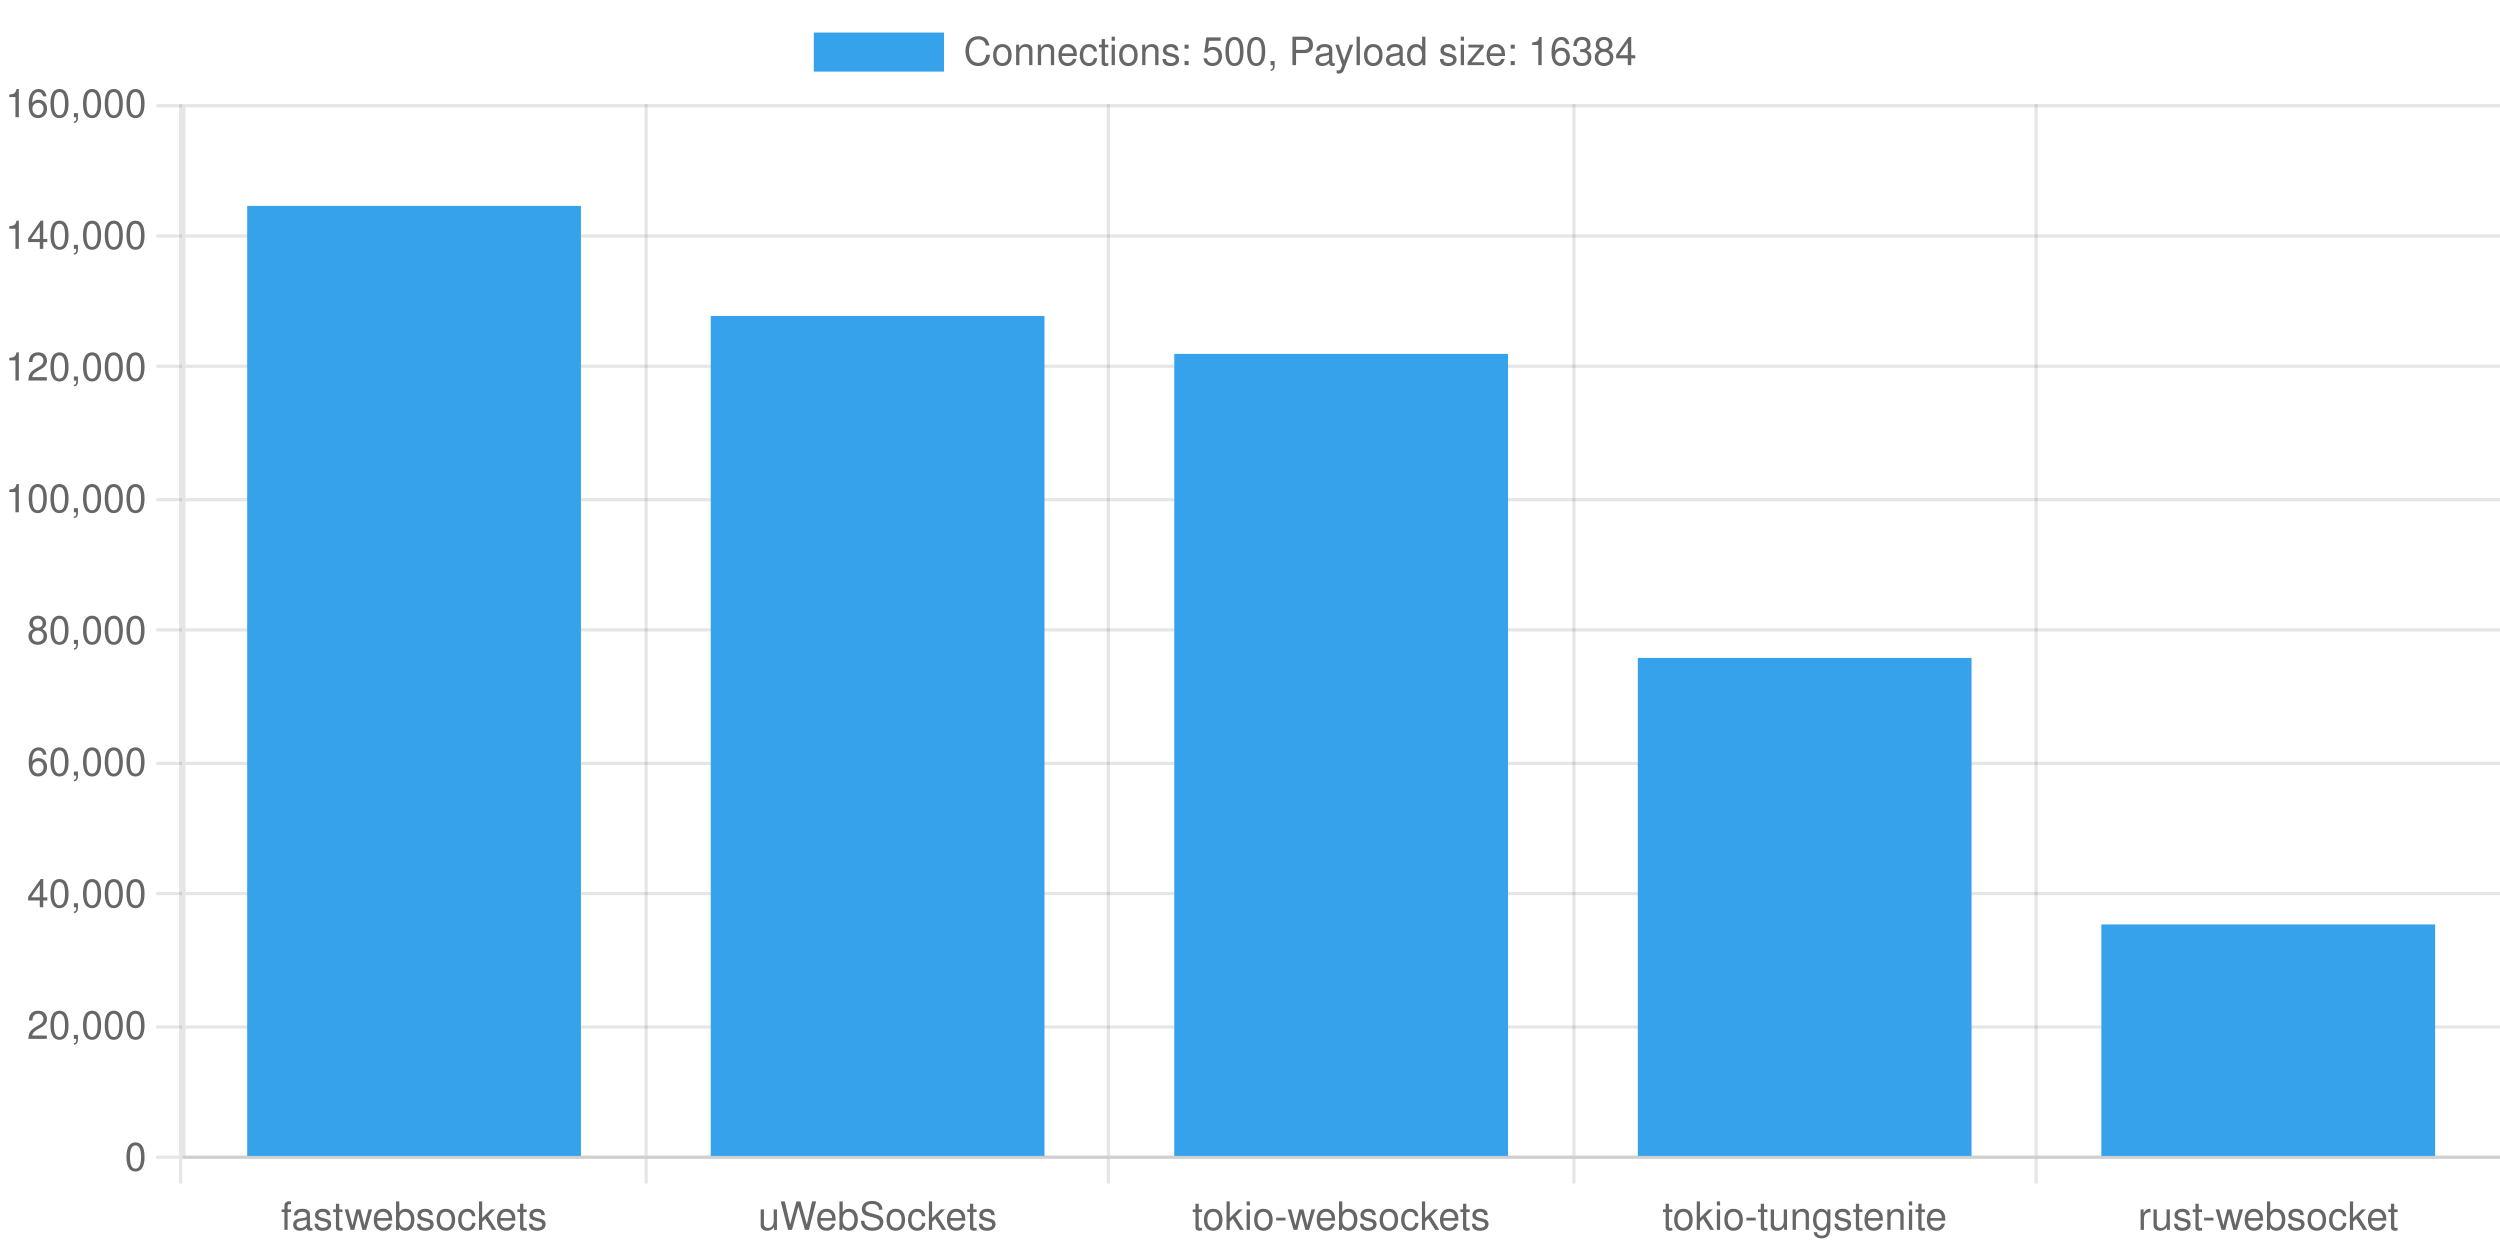
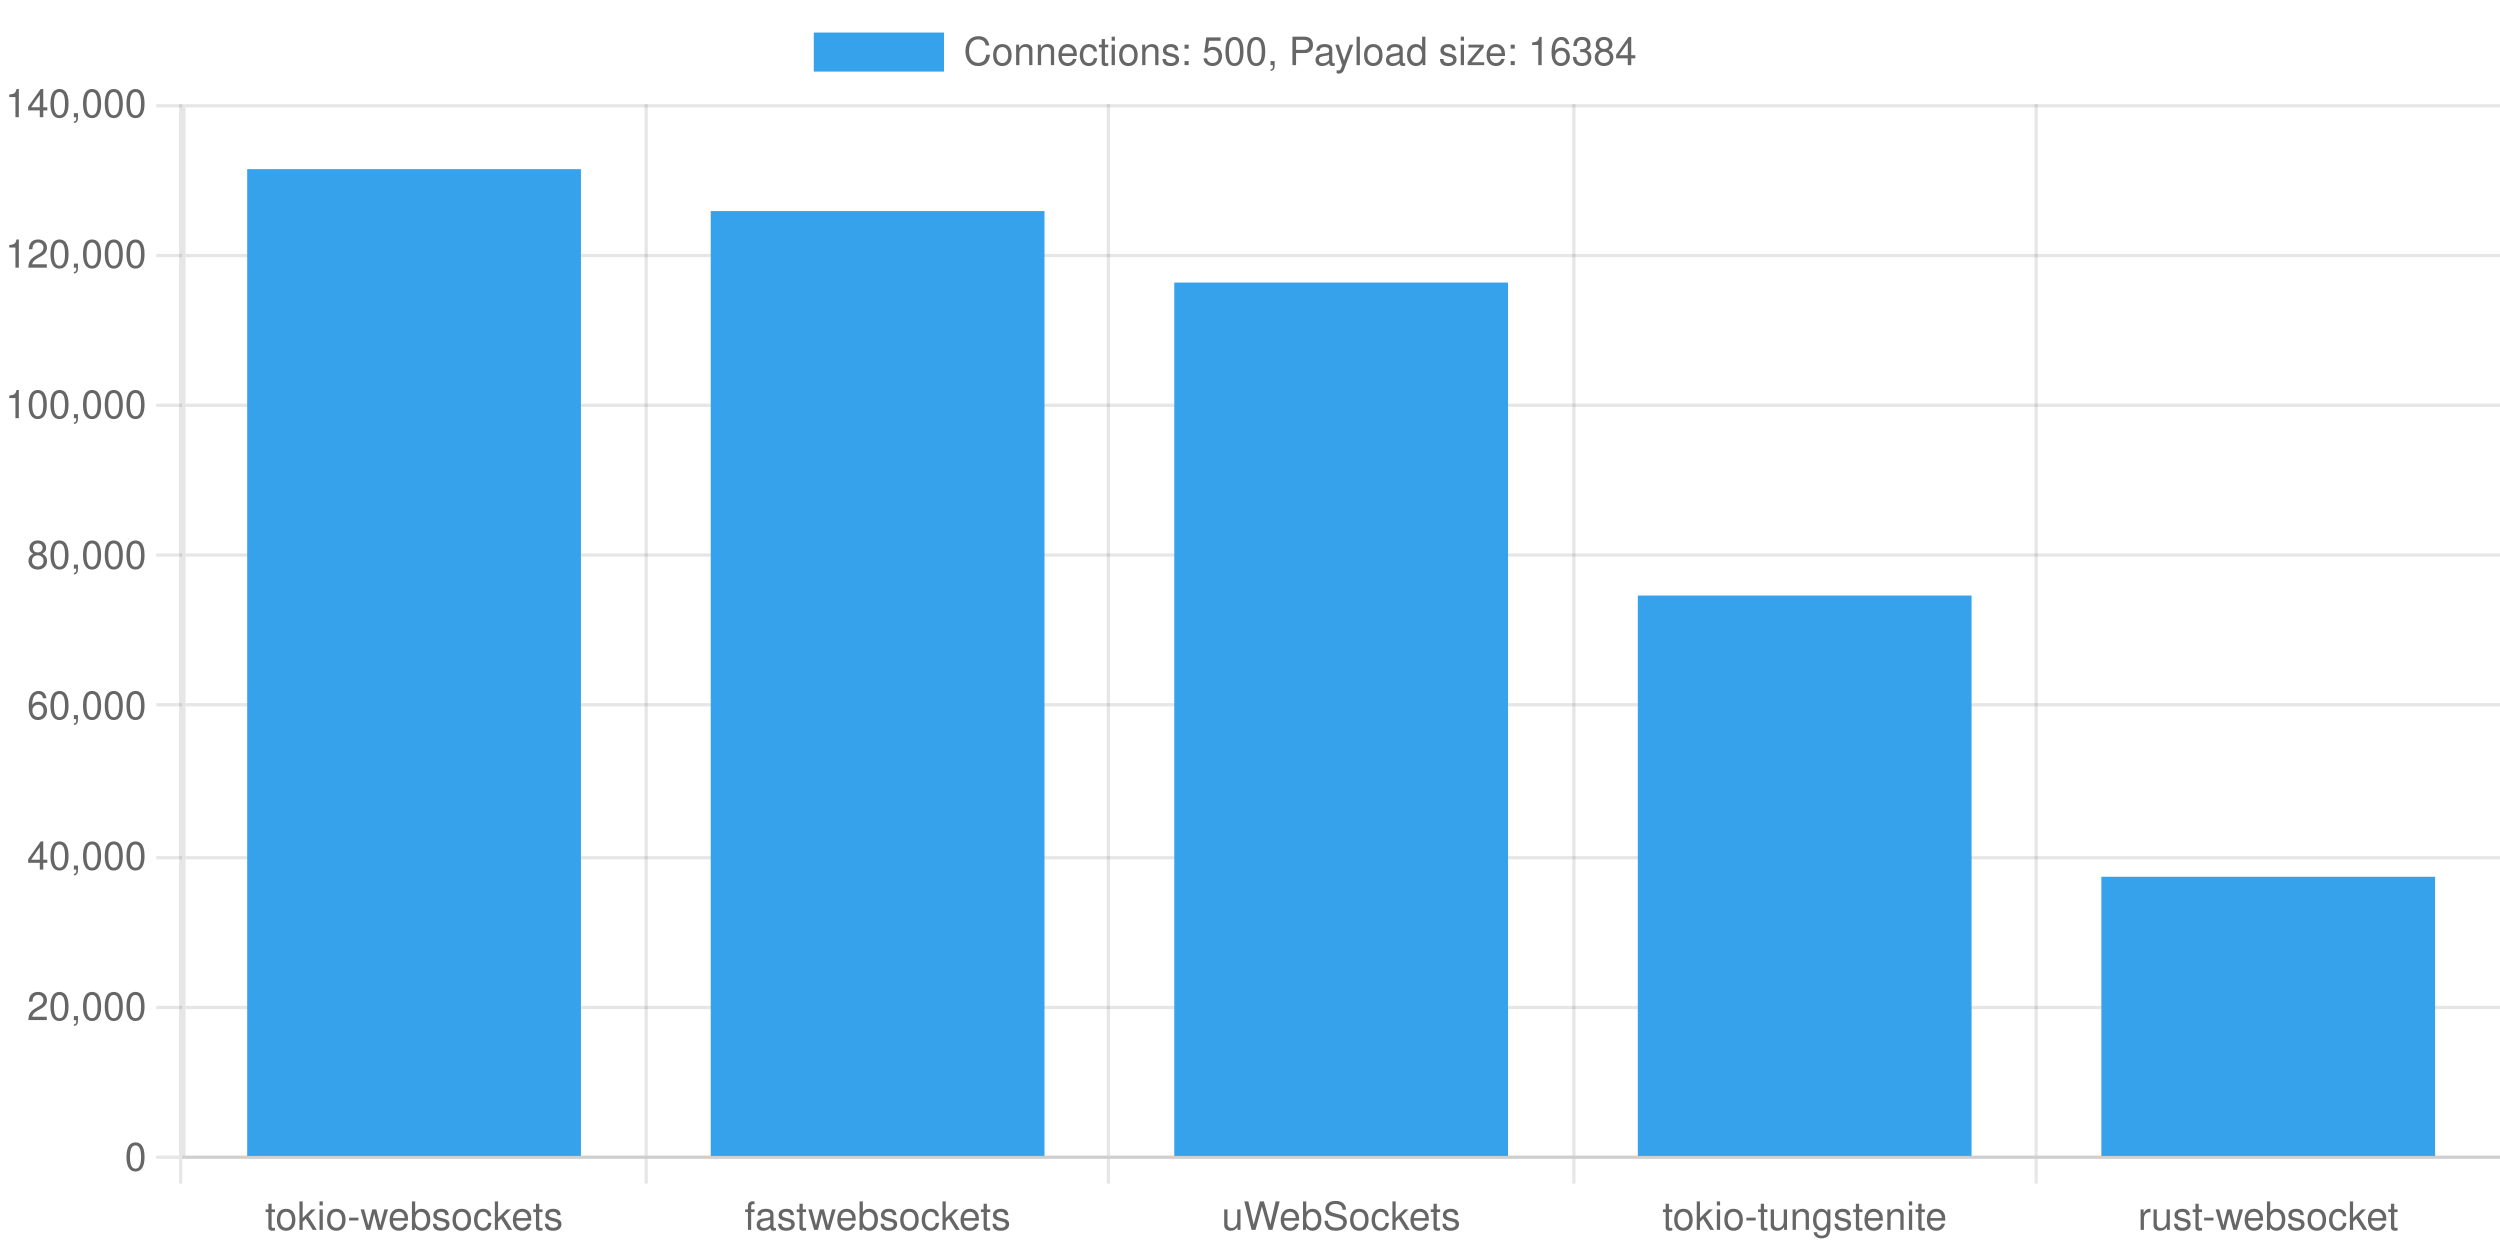
<svg xmlns="http://www.w3.org/2000/svg" version="1.1" width="768px" height="384px" viewBox="0 0 768 384">
  <defs>
    <clipPath id="clip-1" fill-rule="nonzero">
      <path d="M 0,0 L 0,32 768,32 768,0 Z" />
    </clipPath>
    <clipPath id="clip-2" fill-rule="nonzero">
      <path d="M 0,355.6 L 0,384 768,384 768,355.6 Z" />
    </clipPath>
    <clipPath id="clip-3" fill-rule="nonzero">
      <path d="M 0,0 L 0,384 56,384 56,0 Z" />
    </clipPath>
    <clipPath id="clip-4" fill-rule="nonzero">
      <path d="M 56,32 L 56,355.6 768,355.6 768,32 Z" />
    </clipPath>
  </defs>
  <g stroke="none" fill="transparent" fill-rule="nonzero" fill-opacity="1">
    <rect x="0" y="0" width="768" height="384" transform="matrix(1 0 0 1 0 0)" />
  </g>
  <g stroke="rgb(0,0,0)" stroke-width="1" stroke-linecap="butt" stroke-linejoin="miter" stroke-miterlimit="4" stroke-opacity="0.1" fill="none">
    <path d="M 55.5,32 L 55.5,355" />
  </g>
  <g stroke="rgb(0,0,0)" stroke-width="1" stroke-linecap="butt" stroke-linejoin="miter" stroke-miterlimit="4" stroke-opacity="0.1" fill="none">
    <path d="M 55.5,356 L 55.5,363.6" />
  </g>
  <g stroke="rgb(0,0,0)" stroke-width="1" stroke-linecap="butt" stroke-linejoin="miter" stroke-miterlimit="4" stroke-opacity="0.1" fill="none">
    <path d="M 198.5,32 L 198.5,355" />
  </g>
  <g stroke="rgb(0,0,0)" stroke-width="1" stroke-linecap="butt" stroke-linejoin="miter" stroke-miterlimit="4" stroke-opacity="0.1" fill="none">
    <path d="M 198.5,356 L 198.5,363.6" />
  </g>
  <g stroke="rgb(0,0,0)" stroke-width="1" stroke-linecap="butt" stroke-linejoin="miter" stroke-miterlimit="4" stroke-opacity="0.1" fill="none">
    <path d="M 340.5,32 L 340.5,355" />
  </g>
  <g stroke="rgb(0,0,0)" stroke-width="1" stroke-linecap="butt" stroke-linejoin="miter" stroke-miterlimit="4" stroke-opacity="0.1" fill="none">
    <path d="M 340.5,356 L 340.5,363.6" />
  </g>
  <g stroke="rgb(0,0,0)" stroke-width="1" stroke-linecap="butt" stroke-linejoin="miter" stroke-miterlimit="4" stroke-opacity="0.1" fill="none">
    <path d="M 483.5,32 L 483.5,355" />
  </g>
  <g stroke="rgb(0,0,0)" stroke-width="1" stroke-linecap="butt" stroke-linejoin="miter" stroke-miterlimit="4" stroke-opacity="0.1" fill="none">
    <path d="M 483.5,356 L 483.5,363.6" />
  </g>
  <g stroke="rgb(0,0,0)" stroke-width="1" stroke-linecap="butt" stroke-linejoin="miter" stroke-miterlimit="4" stroke-opacity="0.1" fill="none">
    <path d="M 625.5,32 L 625.5,355" />
  </g>
  <g stroke="rgb(0,0,0)" stroke-width="1" stroke-linecap="butt" stroke-linejoin="miter" stroke-miterlimit="4" stroke-opacity="0.1" fill="none">
    <path d="M 625.5,356 L 625.5,363.6" />
  </g>
  <g stroke="rgb(0,0,0)" stroke-width="1" stroke-linecap="butt" stroke-linejoin="miter" stroke-miterlimit="4" stroke-opacity="0.1" fill="none">
    <path d="M 768.5,32 L 768.5,355" />
  </g>
  <g stroke="rgb(0,0,0)" stroke-width="1" stroke-linecap="butt" stroke-linejoin="miter" stroke-miterlimit="4" stroke-opacity="0.1" fill="none">
    <path d="M 768.5,356 L 768.5,363.6" />
  </g>
  <g stroke="rgb(0,0,0)" stroke-width="1" stroke-linecap="butt" stroke-linejoin="miter" stroke-miterlimit="4" stroke-opacity="0.1" fill="none">
    <path d="M 57,355.5 L 768,355.5" />
  </g>
  <g stroke="rgb(0,0,0)" stroke-width="1" stroke-linecap="butt" stroke-linejoin="miter" stroke-miterlimit="4" stroke-opacity="0.1" fill="none">
    <path d="M 48,355.5 L 56,355.5" />
  </g>
  <g stroke="rgb(0,0,0)" stroke-width="1" stroke-linecap="butt" stroke-linejoin="miter" stroke-miterlimit="4" stroke-opacity="0.1" fill="none">
-     <path d="M 57,315.5 L 768,315.5" />
+     <path d="M 57,309.5 L 768,309.5" />
  </g>
  <g stroke="rgb(0,0,0)" stroke-width="1" stroke-linecap="butt" stroke-linejoin="miter" stroke-miterlimit="4" stroke-opacity="0.1" fill="none">
-     <path d="M 48,315.5 L 56,315.5" />
+     <path d="M 48,309.5 L 56,309.5" />
  </g>
  <g stroke="rgb(0,0,0)" stroke-width="1" stroke-linecap="butt" stroke-linejoin="miter" stroke-miterlimit="4" stroke-opacity="0.1" fill="none">
-     <path d="M 57,274.5 L 768,274.5" />
+     <path d="M 57,263.5 L 768,263.5" />
  </g>
  <g stroke="rgb(0,0,0)" stroke-width="1" stroke-linecap="butt" stroke-linejoin="miter" stroke-miterlimit="4" stroke-opacity="0.1" fill="none">
-     <path d="M 48,274.5 L 56,274.5" />
+     <path d="M 48,263.5 L 56,263.5" />
  </g>
  <g stroke="rgb(0,0,0)" stroke-width="1" stroke-linecap="butt" stroke-linejoin="miter" stroke-miterlimit="4" stroke-opacity="0.1" fill="none">
-     <path d="M 57,234.5 L 768,234.5" />
+     <path d="M 57,216.5 L 768,216.5" />
  </g>
  <g stroke="rgb(0,0,0)" stroke-width="1" stroke-linecap="butt" stroke-linejoin="miter" stroke-miterlimit="4" stroke-opacity="0.1" fill="none">
-     <path d="M 48,234.5 L 56,234.5" />
+     <path d="M 48,216.5 L 56,216.5" />
  </g>
  <g stroke="rgb(0,0,0)" stroke-width="1" stroke-linecap="butt" stroke-linejoin="miter" stroke-miterlimit="4" stroke-opacity="0.1" fill="none">
-     <path d="M 57,193.5 L 768,193.5" />
+     <path d="M 57,170.5 L 768,170.5" />
  </g>
  <g stroke="rgb(0,0,0)" stroke-width="1" stroke-linecap="butt" stroke-linejoin="miter" stroke-miterlimit="4" stroke-opacity="0.1" fill="none">
-     <path d="M 48,193.5 L 56,193.5" />
+     <path d="M 48,170.5 L 56,170.5" />
  </g>
  <g stroke="rgb(0,0,0)" stroke-width="1" stroke-linecap="butt" stroke-linejoin="miter" stroke-miterlimit="4" stroke-opacity="0.1" fill="none">
-     <path d="M 57,153.5 L 768,153.5" />
+     <path d="M 57,124.5 L 768,124.5" />
  </g>
  <g stroke="rgb(0,0,0)" stroke-width="1" stroke-linecap="butt" stroke-linejoin="miter" stroke-miterlimit="4" stroke-opacity="0.1" fill="none">
-     <path d="M 48,153.5 L 56,153.5" />
+     <path d="M 48,124.5 L 56,124.5" />
  </g>
  <g stroke="rgb(0,0,0)" stroke-width="1" stroke-linecap="butt" stroke-linejoin="miter" stroke-miterlimit="4" stroke-opacity="0.1" fill="none">
-     <path d="M 57,112.5 L 768,112.5" />
+     <path d="M 57,78.5 L 768,78.5" />
  </g>
  <g stroke="rgb(0,0,0)" stroke-width="1" stroke-linecap="butt" stroke-linejoin="miter" stroke-miterlimit="4" stroke-opacity="0.1" fill="none">
-     <path d="M 48,112.5 L 56,112.5" />
-   </g>
-   <g stroke="rgb(0,0,0)" stroke-width="1" stroke-linecap="butt" stroke-linejoin="miter" stroke-miterlimit="4" stroke-opacity="0.1" fill="none">
-     <path d="M 57,72.5 L 768,72.5" />
-   </g>
-   <g stroke="rgb(0,0,0)" stroke-width="1" stroke-linecap="butt" stroke-linejoin="miter" stroke-miterlimit="4" stroke-opacity="0.1" fill="none">
-     <path d="M 48,72.5 L 56,72.5" />
+     <path d="M 48,78.5 L 56,78.5" />
  </g>
  <g stroke="rgb(0,0,0)" stroke-width="1" stroke-linecap="butt" stroke-linejoin="miter" stroke-miterlimit="4" stroke-opacity="0.1" fill="none">
    <path d="M 57,32.5 L 768,32.5" />
  </g>
  <g stroke="rgb(0,0,0)" stroke-width="1" stroke-linecap="butt" stroke-linejoin="miter" stroke-miterlimit="4" stroke-opacity="0.1" fill="none">
    <path d="M 48,32.5 L 56,32.5" />
  </g>
  <g stroke="none" fill="rgb(54,162,235)" fill-rule="nonzero" fill-opacity="1" clip-path="url(#clip-1)">
    <path d="M 250,10 L 250,22 290,22 290,10 Z" />
  </g>
  <g stroke="none" fill="#666" fill-rule="nonzero" fill-opacity="1" clip-path="url(#clip-1)">
    <text style="font:normal 12px 'Helvetica Neue', 'Helvetica', 'Arial', sans-serif;" text-anchor="start" dominant-baseline="middle" transform="matrix(1 0 0 1 0 0)">
      <tspan x="296" y="16">Connections: 500, Payload size: 16384</tspan>
    </text>
  </g>
  <g stroke="rgb(0,0,0)" stroke-width="1" stroke-linecap="butt" stroke-linejoin="miter" stroke-miterlimit="4" stroke-opacity="0.1" fill="none">
    <path d="M 56,355.5 L 769,355.5" />
  </g>
  <g stroke="none" fill="#666" fill-rule="nonzero" fill-opacity="1" clip-path="url(#clip-2)">
    <text style="font:normal 12px 'Helvetica Neue', 'Helvetica', 'Arial', sans-serif;" text-anchor="middle" dominant-baseline="middle" transform="matrix(1 0 0 1 127.2 366.6)">
+       <tspan x="0" y="7.2">tokio-websockets</tspan>
+     </text>
+   </g>
+   <g stroke="none" fill="#666" fill-rule="nonzero" fill-opacity="1" clip-path="url(#clip-2)">
+     <text style="font:normal 12px 'Helvetica Neue', 'Helvetica', 'Arial', sans-serif;" text-anchor="middle" dominant-baseline="middle" transform="matrix(1 0 0 1 269.6 366.6)">
      <tspan x="0" y="7.2">fastwebsockets</tspan>
    </text>
  </g>
  <g stroke="none" fill="#666" fill-rule="nonzero" fill-opacity="1" clip-path="url(#clip-2)">
-     <text style="font:normal 12px 'Helvetica Neue', 'Helvetica', 'Arial', sans-serif;" text-anchor="middle" dominant-baseline="middle" transform="matrix(1 0 0 1 269.6 366.6)">
+     <text style="font:normal 12px 'Helvetica Neue', 'Helvetica', 'Arial', sans-serif;" text-anchor="middle" dominant-baseline="middle" transform="matrix(1 0 0 1 412 366.6)">
      <tspan x="0" y="7.2">uWebSockets</tspan>
-     </text>
-   </g>
-   <g stroke="none" fill="#666" fill-rule="nonzero" fill-opacity="1" clip-path="url(#clip-2)">
-     <text style="font:normal 12px 'Helvetica Neue', 'Helvetica', 'Arial', sans-serif;" text-anchor="middle" dominant-baseline="middle" transform="matrix(1 0 0 1 412 366.6)">
-       <tspan x="0" y="7.2">tokio-websockets</tspan>
    </text>
  </g>
  <g stroke="none" fill="#666" fill-rule="nonzero" fill-opacity="1" clip-path="url(#clip-2)">
    <text style="font:normal 12px 'Helvetica Neue', 'Helvetica', 'Arial', sans-serif;" text-anchor="middle" dominant-baseline="middle" transform="matrix(1 0 0 1 554.4 366.6)">
      <tspan x="0" y="7.2">tokio-tungstenite</tspan>
    </text>
  </g>
  <g stroke="none" fill="#666" fill-rule="nonzero" fill-opacity="1" clip-path="url(#clip-2)">
    <text style="font:normal 12px 'Helvetica Neue', 'Helvetica', 'Arial', sans-serif;" text-anchor="middle" dominant-baseline="middle" transform="matrix(1 0 0 1 696.8 366.6)">
      <tspan x="0" y="7.2">rust-websocket</tspan>
    </text>
  </g>
  <g stroke="rgb(0,0,0)" stroke-width="1" stroke-linecap="butt" stroke-linejoin="miter" stroke-miterlimit="4" stroke-opacity="0.1" fill="none">
    <path d="M 56.5,32 L 56.5,356" />
  </g>
  <g stroke="none" fill="#666" fill-rule="nonzero" fill-opacity="1" clip-path="url(#clip-3)">
    <text style="font:normal 12px 'Helvetica Neue', 'Helvetica', 'Arial', sans-serif;" text-anchor="end" dominant-baseline="middle" transform="matrix(1 0 0 1 45 355.6)">
      <tspan x="0" y="0">0</tspan>
    </text>
  </g>
  <g stroke="none" fill="#666" fill-rule="nonzero" fill-opacity="1" clip-path="url(#clip-3)">
-     <text style="font:normal 12px 'Helvetica Neue', 'Helvetica', 'Arial', sans-serif;" text-anchor="end" dominant-baseline="middle" transform="matrix(1 0 0 1 45 315.15)">
+     <text style="font:normal 12px 'Helvetica Neue', 'Helvetica', 'Arial', sans-serif;" text-anchor="end" dominant-baseline="middle" transform="matrix(1 0 0 1 45 309.3714)">
      <tspan x="0" y="0">20,000</tspan>
    </text>
  </g>
  <g stroke="none" fill="#666" fill-rule="nonzero" fill-opacity="1" clip-path="url(#clip-3)">
-     <text style="font:normal 12px 'Helvetica Neue', 'Helvetica', 'Arial', sans-serif;" text-anchor="end" dominant-baseline="middle" transform="matrix(1 0 0 1 45 274.7)">
+     <text style="font:normal 12px 'Helvetica Neue', 'Helvetica', 'Arial', sans-serif;" text-anchor="end" dominant-baseline="middle" transform="matrix(1 0 0 1 45 263.1429)">
      <tspan x="0" y="0">40,000</tspan>
    </text>
  </g>
  <g stroke="none" fill="#666" fill-rule="nonzero" fill-opacity="1" clip-path="url(#clip-3)">
-     <text style="font:normal 12px 'Helvetica Neue', 'Helvetica', 'Arial', sans-serif;" text-anchor="end" dominant-baseline="middle" transform="matrix(1 0 0 1 45 234.25)">
+     <text style="font:normal 12px 'Helvetica Neue', 'Helvetica', 'Arial', sans-serif;" text-anchor="end" dominant-baseline="middle" transform="matrix(1 0 0 1 45 216.9143)">
      <tspan x="0" y="0">60,000</tspan>
    </text>
  </g>
  <g stroke="none" fill="#666" fill-rule="nonzero" fill-opacity="1" clip-path="url(#clip-3)">
-     <text style="font:normal 12px 'Helvetica Neue', 'Helvetica', 'Arial', sans-serif;" text-anchor="end" dominant-baseline="middle" transform="matrix(1 0 0 1 45 193.8)">
+     <text style="font:normal 12px 'Helvetica Neue', 'Helvetica', 'Arial', sans-serif;" text-anchor="end" dominant-baseline="middle" transform="matrix(1 0 0 1 45 170.6857)">
      <tspan x="0" y="0">80,000</tspan>
    </text>
  </g>
  <g stroke="none" fill="#666" fill-rule="nonzero" fill-opacity="1" clip-path="url(#clip-3)">
-     <text style="font:normal 12px 'Helvetica Neue', 'Helvetica', 'Arial', sans-serif;" text-anchor="end" dominant-baseline="middle" transform="matrix(1 0 0 1 45 153.35)">
+     <text style="font:normal 12px 'Helvetica Neue', 'Helvetica', 'Arial', sans-serif;" text-anchor="end" dominant-baseline="middle" transform="matrix(1 0 0 1 45 124.4571)">
      <tspan x="0" y="0">100,000</tspan>
    </text>
  </g>
  <g stroke="none" fill="#666" fill-rule="nonzero" fill-opacity="1" clip-path="url(#clip-3)">
-     <text style="font:normal 12px 'Helvetica Neue', 'Helvetica', 'Arial', sans-serif;" text-anchor="end" dominant-baseline="middle" transform="matrix(1 0 0 1 45 112.9)">
+     <text style="font:normal 12px 'Helvetica Neue', 'Helvetica', 'Arial', sans-serif;" text-anchor="end" dominant-baseline="middle" transform="matrix(1 0 0 1 45 78.22857)">
      <tspan x="0" y="0">120,000</tspan>
    </text>
  </g>
  <g stroke="none" fill="#666" fill-rule="nonzero" fill-opacity="1" clip-path="url(#clip-3)">
-     <text style="font:normal 12px 'Helvetica Neue', 'Helvetica', 'Arial', sans-serif;" text-anchor="end" dominant-baseline="middle" transform="matrix(1 0 0 1 45 72.45)">
+     <text style="font:normal 12px 'Helvetica Neue', 'Helvetica', 'Arial', sans-serif;" text-anchor="end" dominant-baseline="middle" transform="matrix(1 0 0 1 45 32)">
      <tspan x="0" y="0">140,000</tspan>
    </text>
  </g>
-   <g stroke="none" fill="#666" fill-rule="nonzero" fill-opacity="1" clip-path="url(#clip-3)">
-     <text style="font:normal 12px 'Helvetica Neue', 'Helvetica', 'Arial', sans-serif;" text-anchor="end" dominant-baseline="middle" transform="matrix(1 0 0 1 45 32)">
-       <tspan x="0" y="0">160,000</tspan>
-     </text>
+   <g stroke="none" fill="rgb(54,162,235)" fill-rule="nonzero" fill-opacity="1" clip-path="url(#clip-4)">
+     <path d="M 75.936,51.96 L 75.936,355.1 178.464,355.1 178.464,51.96 Z" />
  </g>
  <g stroke="none" fill="rgb(54,162,235)" fill-rule="nonzero" fill-opacity="1" clip-path="url(#clip-4)">
-     <path d="M 75.936,63.259 L 75.936,355.1 178.464,355.1 178.464,63.259 Z" />
+     <path d="M 218.336,64.842 L 218.336,355.1 320.864,355.1 320.864,64.842 Z" />
  </g>
  <g stroke="none" fill="rgb(54,162,235)" fill-rule="nonzero" fill-opacity="1" clip-path="url(#clip-4)">
-     <path d="M 218.336,97.076 L 218.336,355.1 320.864,355.1 320.864,97.076 Z" />
+     <path d="M 360.736,86.799 L 360.736,355.1 463.264,355.1 463.264,86.799 Z" />
  </g>
  <g stroke="none" fill="rgb(54,162,235)" fill-rule="nonzero" fill-opacity="1" clip-path="url(#clip-4)">
-     <path d="M 360.736,108.709 L 360.736,355.1 463.264,355.1 463.264,108.709 Z" />
+     <path d="M 503.136,182.951 L 503.136,355.1 605.664,355.1 605.664,182.951 Z" />
  </g>
  <g stroke="none" fill="rgb(54,162,235)" fill-rule="nonzero" fill-opacity="1" clip-path="url(#clip-4)">
-     <path d="M 503.136,202.106 L 503.136,355.1 605.664,355.1 605.664,202.106 Z" />
-   </g>
-   <g stroke="none" fill="rgb(54,162,235)" fill-rule="nonzero" fill-opacity="1" clip-path="url(#clip-4)">
-     <path d="M 645.536,283.983 L 645.536,355.1 748.064,355.1 748.064,283.983 Z" />
+     <path d="M 645.536,269.341 L 645.536,355.1 748.064,355.1 748.064,269.341 Z" />
  </g>
</svg>
